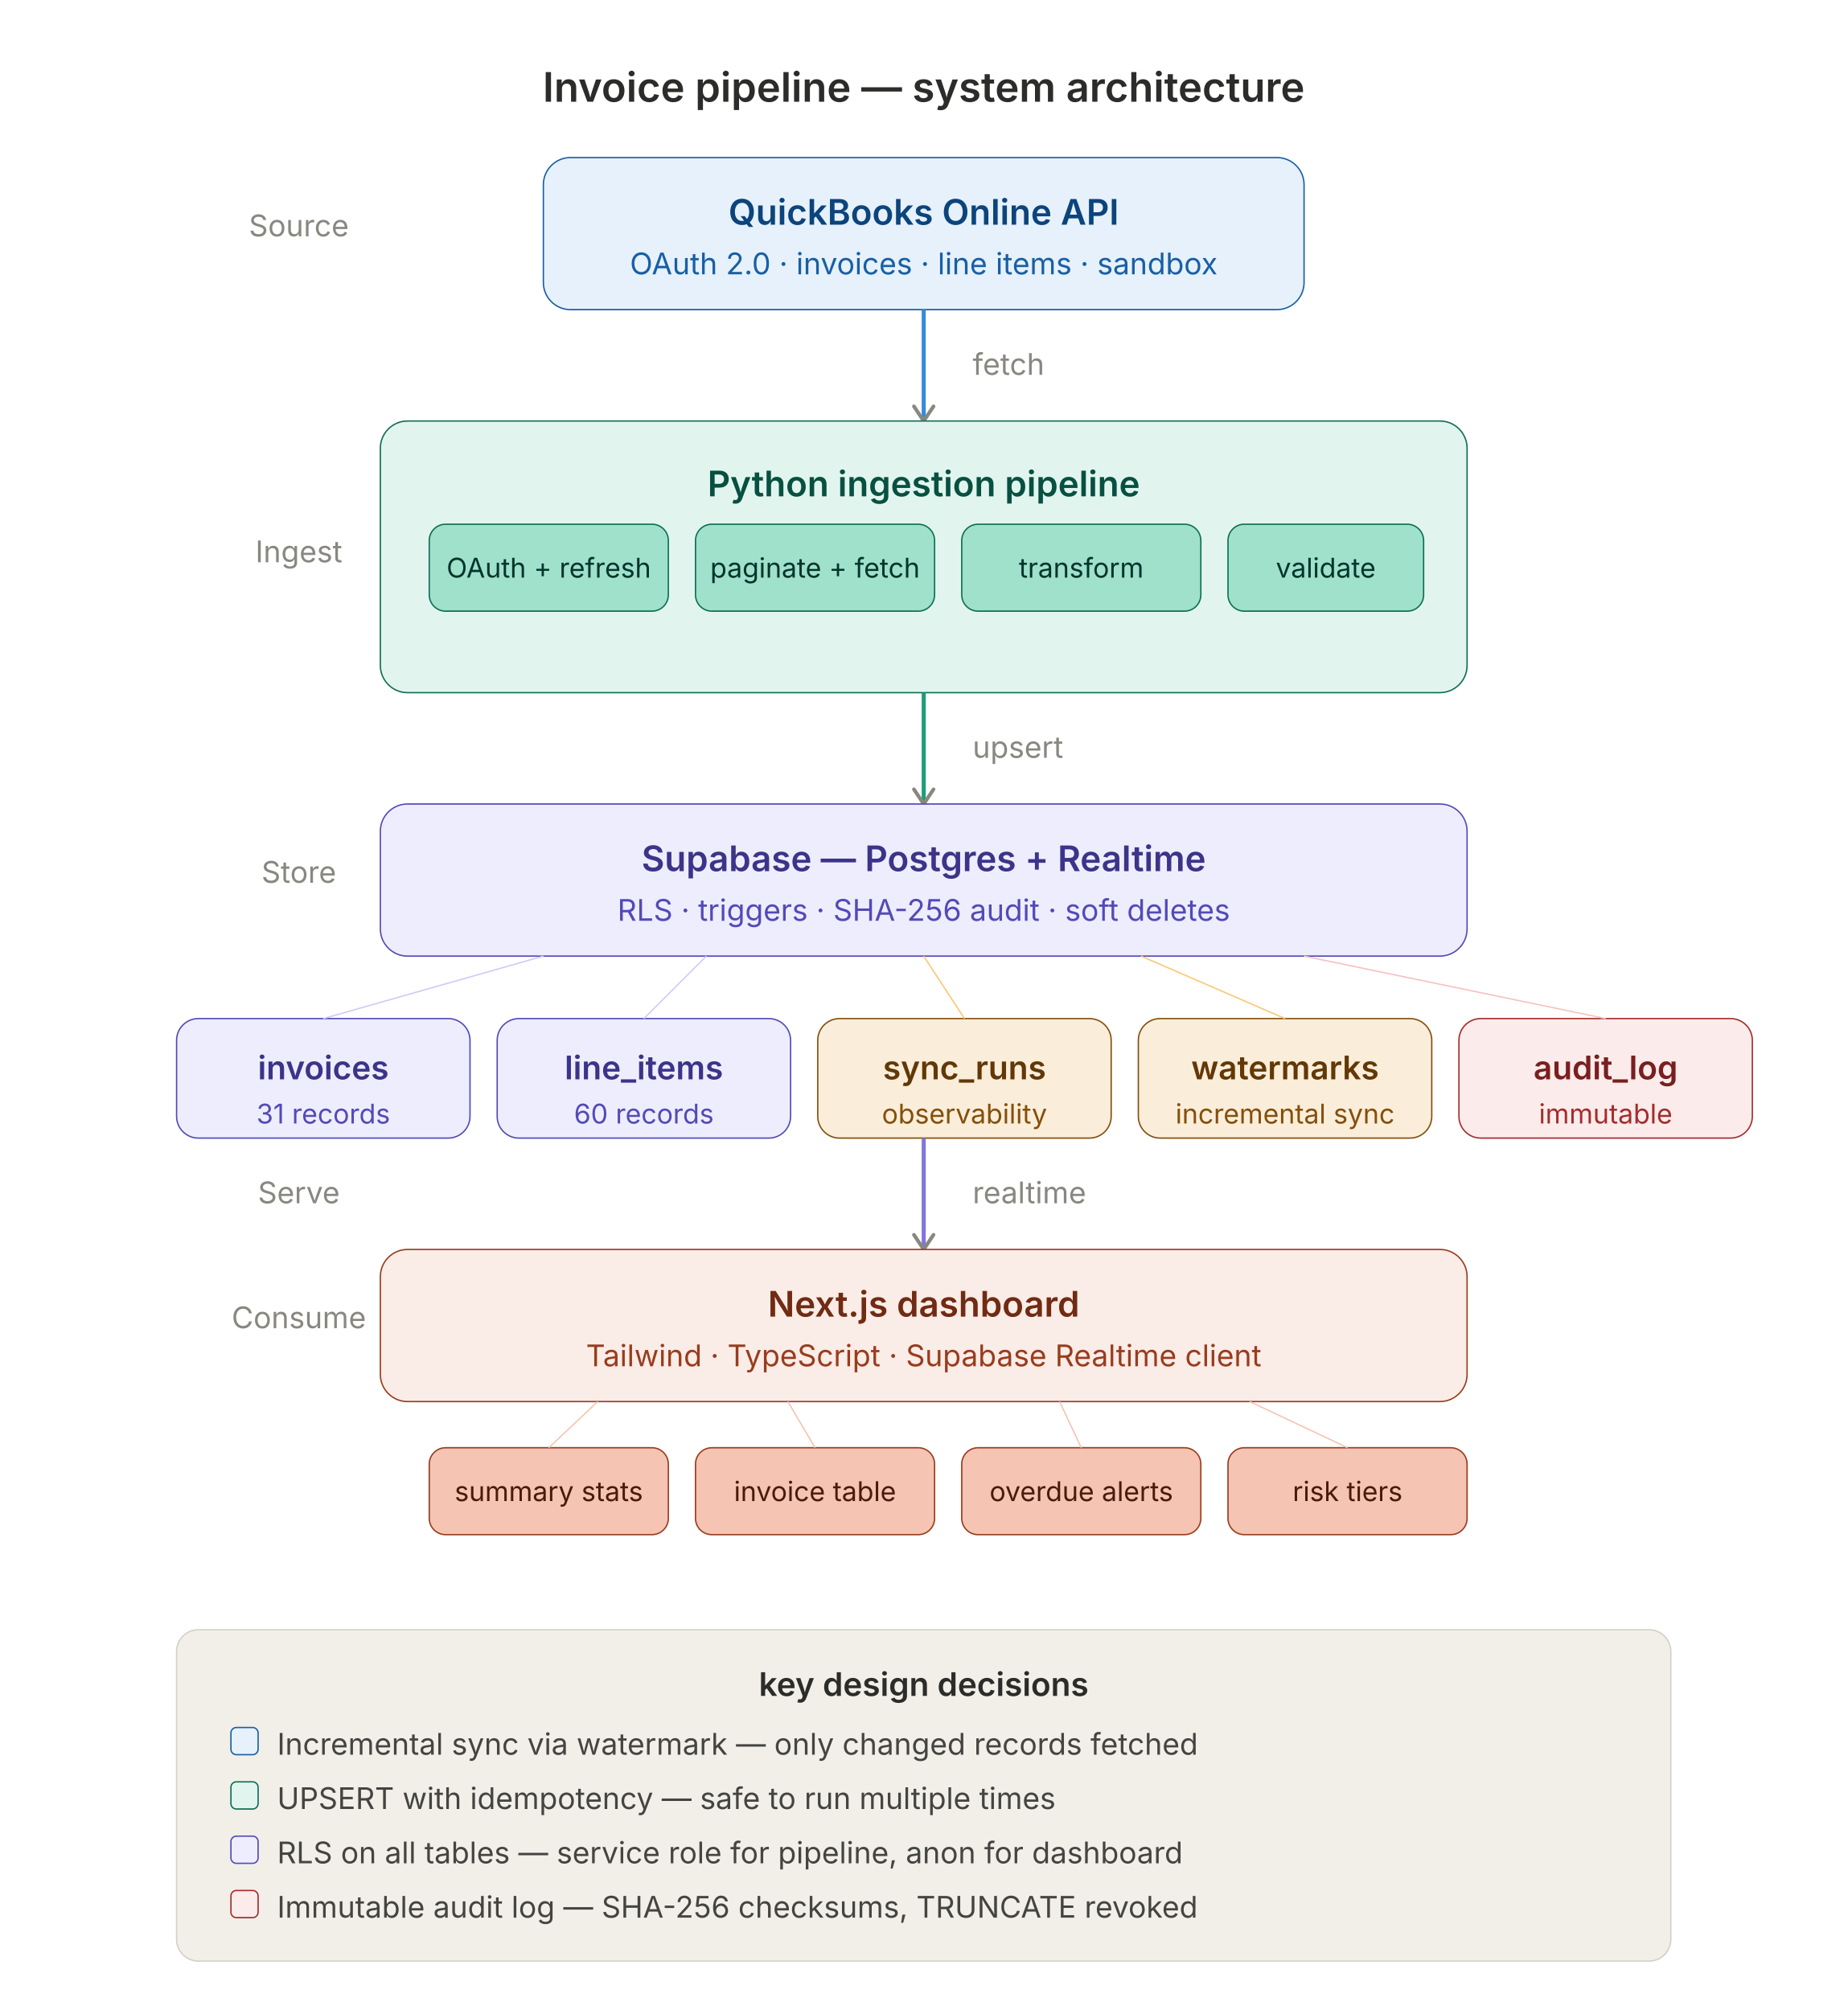
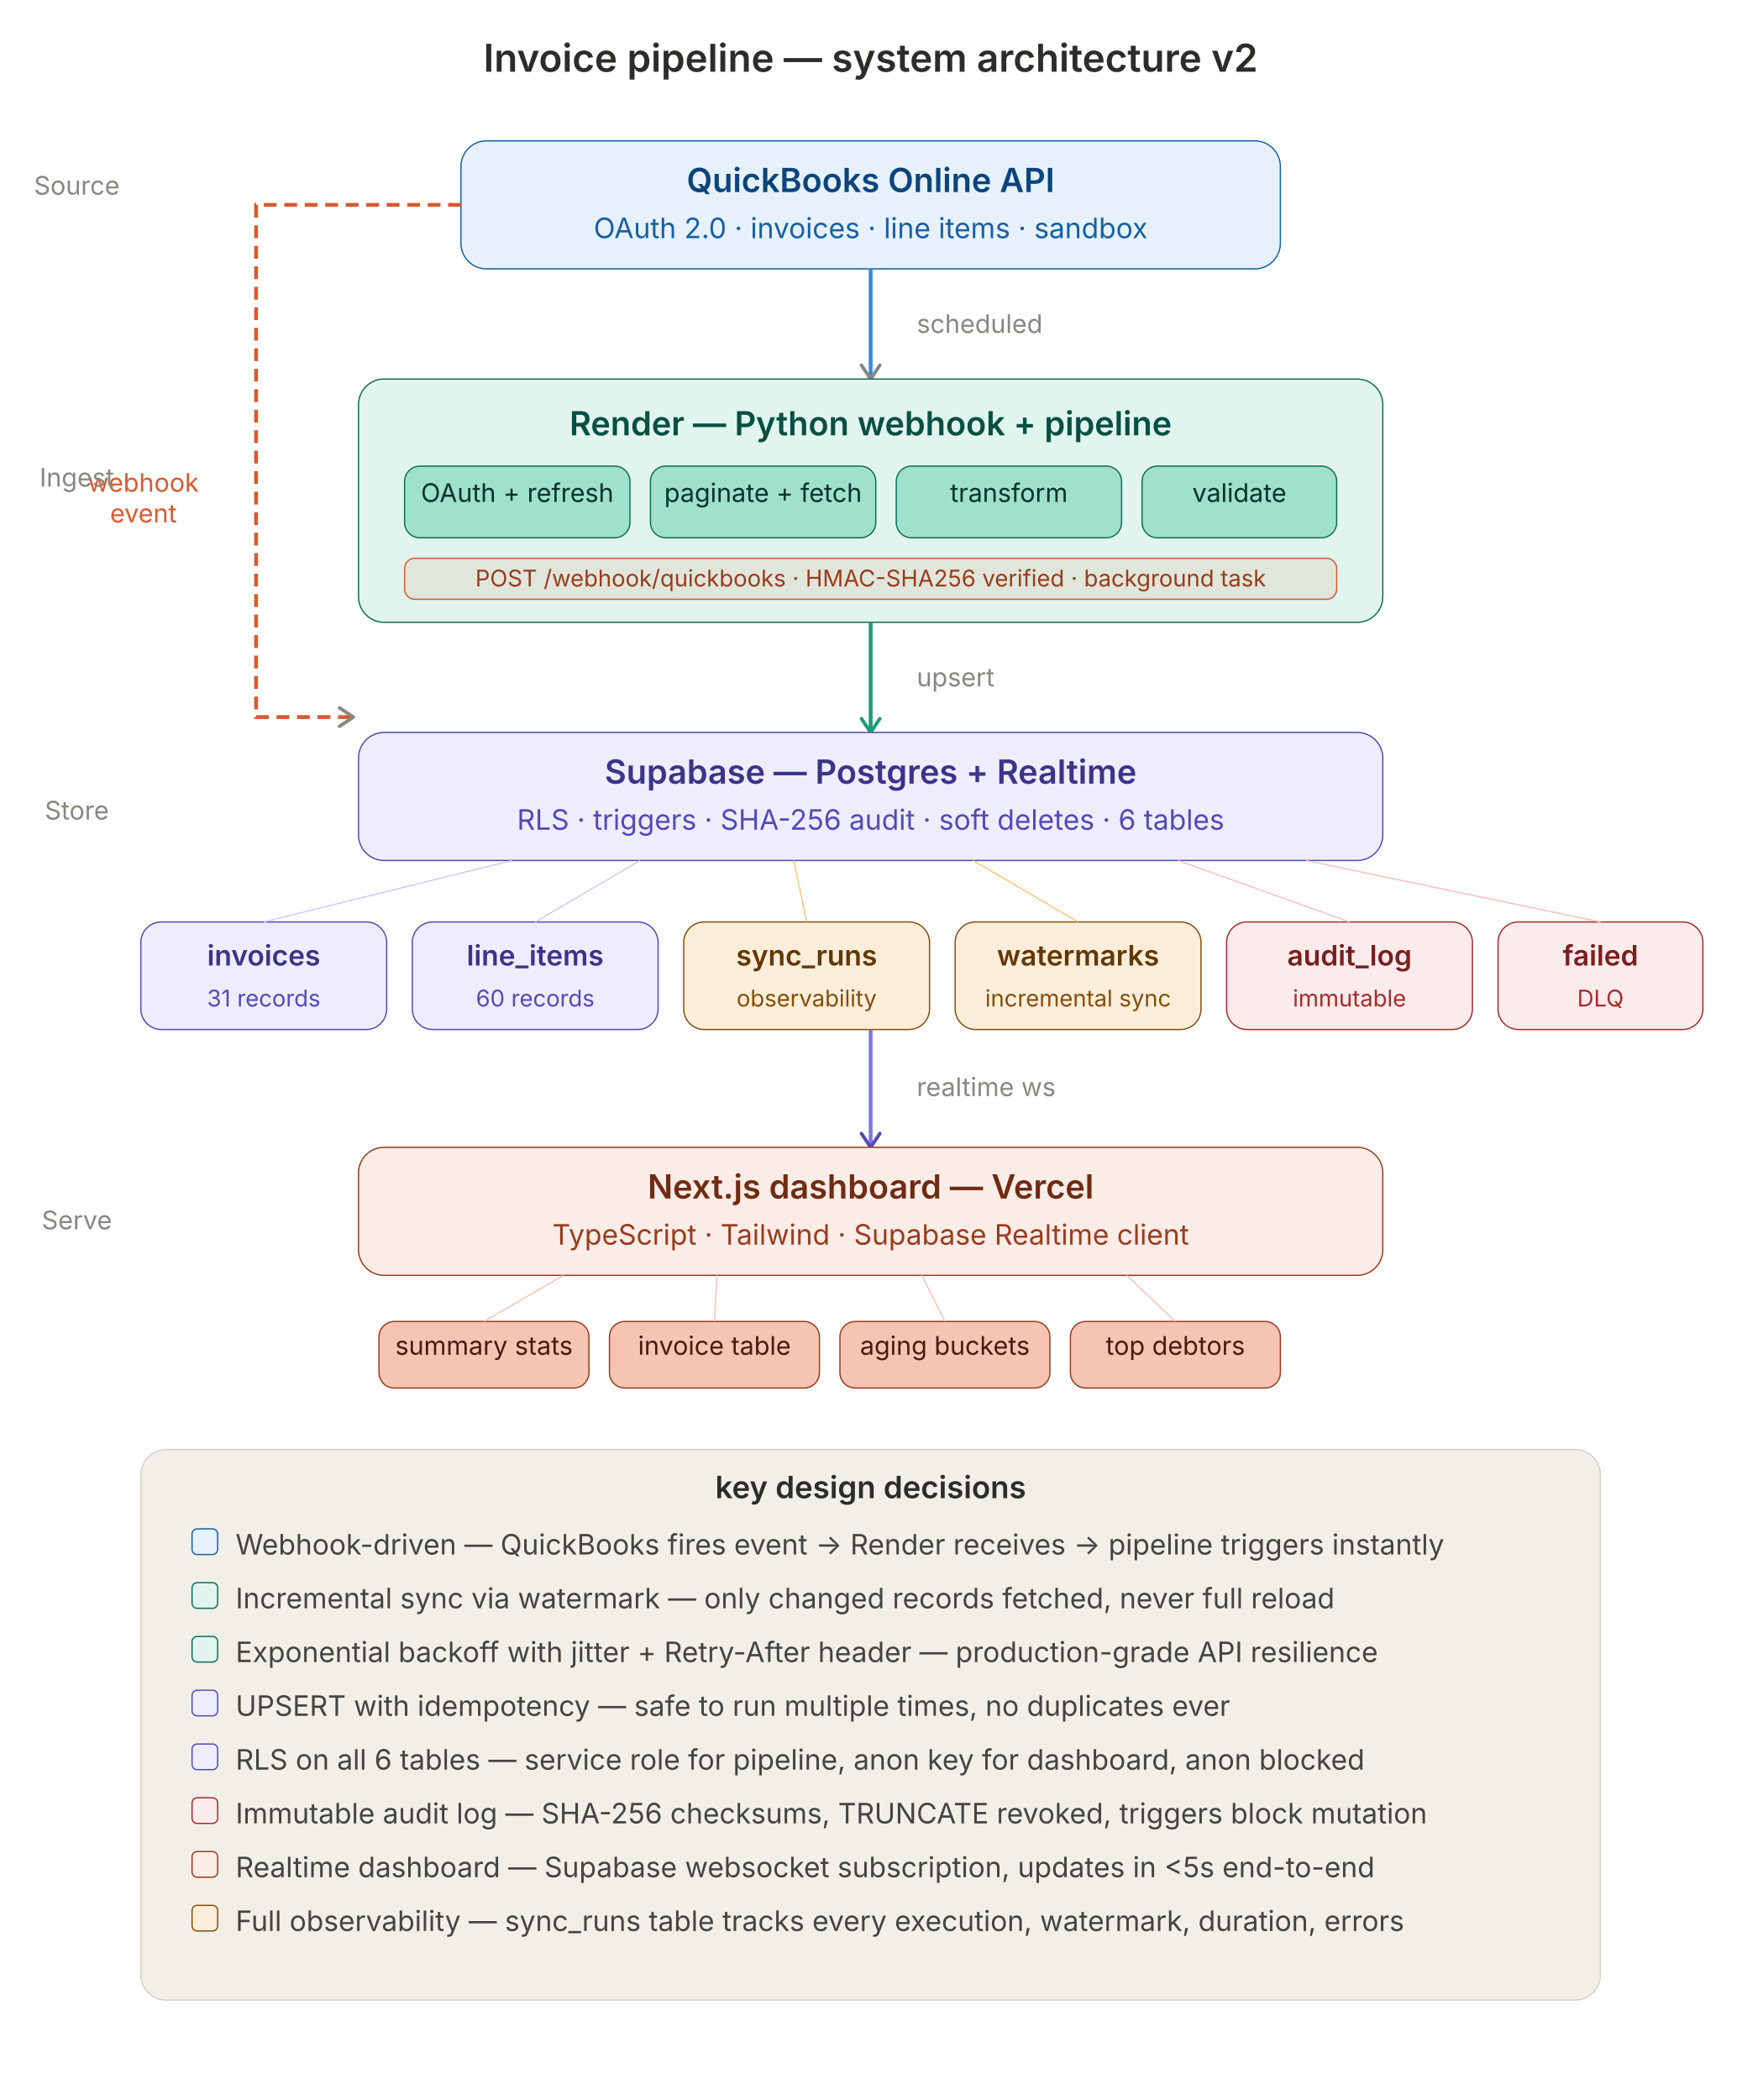
- <svg xmlns="http://www.w3.org/2000/svg" width="100%" viewBox="0 0 680 740" style="background:#ffffff;font-family:system-ui,-apple-system,sans-serif">
+ <svg xmlns="http://www.w3.org/2000/svg" width="100%" viewBox="0 0 680 820" style="background:#ffffff;font-family:system-ui,-apple-system,sans-serif">
  <defs>
    <marker id="arrow" viewBox="0 0 10 10" refX="8" refY="5" markerWidth="6" markerHeight="6" orient="auto-start-reverse">
      <path d="M2 1L8 5L2 9" fill="none" stroke="#888780" stroke-width="1.5" stroke-linecap="round" stroke-linejoin="round" />
    </marker>
+     <marker id="arrow-green" viewBox="0 0 10 10" refX="8" refY="5" markerWidth="6" markerHeight="6" orient="auto-start-reverse">
+       <path d="M2 1L8 5L2 9" fill="none" stroke="#1D9E75" stroke-width="1.5" stroke-linecap="round" stroke-linejoin="round" />
+     </marker>
+     <marker id="arrow-purple" viewBox="0 0 10 10" refX="8" refY="5" markerWidth="6" markerHeight="6" orient="auto-start-reverse">
+       <path d="M2 1L8 5L2 9" fill="none" stroke="#534AB7" stroke-width="1.5" stroke-linecap="round" stroke-linejoin="round" />
+     </marker>
  </defs>
-   <text x="340" y="32" text-anchor="middle" dominant-baseline="central" font-size="15" font-weight="600" fill="#2C2C2A">Invoice pipeline — system architecture</text>
-   <rect x="200" y="58" width="280" height="56" rx="10" fill="#E6F1FB" stroke="#185FA5" stroke-width="0.5" />
-   <text x="340" y="78" text-anchor="middle" dominant-baseline="central" font-size="13" font-weight="600" fill="#0C447C">QuickBooks Online API</text>
-   <text x="340" y="97" text-anchor="middle" dominant-baseline="central" font-size="11" fill="#185FA5">OAuth 2.0 · invoices · line items · sandbox</text>
-   <text x="110" y="87" text-anchor="middle" font-size="11" fill="#888780">Source</text>
-   <line x1="340" y1="114" x2="340" y2="155" stroke="#378ADD" stroke-width="1.5" marker-end="url(#arrow)" />
-   <text x="358" y="138" font-size="11" fill="#888780">fetch</text>
-   <rect x="140" y="155" width="400" height="100" rx="10" fill="#E1F5EE" stroke="#0F6E56" stroke-width="0.5" />
-   <text x="340" y="178" text-anchor="middle" dominant-baseline="central" font-size="13" font-weight="600" fill="#085041">Python ingestion pipeline</text>
-   <rect x="158" y="193" width="88" height="32" rx="6" fill="#9FE1CB" stroke="#0F6E56" stroke-width="0.5" />
-   <text x="202" y="209" text-anchor="middle" dominant-baseline="central" font-size="10" fill="#04342C">OAuth + refresh</text>
-   <rect x="256" y="193" width="88" height="32" rx="6" fill="#9FE1CB" stroke="#0F6E56" stroke-width="0.5" />
-   <text x="300" y="209" text-anchor="middle" dominant-baseline="central" font-size="10" fill="#04342C">paginate + fetch</text>
-   <rect x="354" y="193" width="88" height="32" rx="6" fill="#9FE1CB" stroke="#0F6E56" stroke-width="0.5" />
-   <text x="398" y="209" text-anchor="middle" dominant-baseline="central" font-size="10" fill="#04342C">transform</text>
-   <rect x="452" y="193" width="72" height="32" rx="6" fill="#9FE1CB" stroke="#0F6E56" stroke-width="0.5" />
-   <text x="488" y="209" text-anchor="middle" dominant-baseline="central" font-size="10" fill="#04342C">validate</text>
-   <text x="110" y="207" text-anchor="middle" font-size="11" fill="#888780">Ingest</text>
-   <line x1="340" y1="255" x2="340" y2="296" stroke="#1D9E75" stroke-width="1.5" marker-end="url(#arrow)" />
-   <text x="358" y="279" font-size="11" fill="#888780">upsert</text>
-   <rect x="140" y="296" width="400" height="56" rx="10" fill="#EEEDFE" stroke="#534AB7" stroke-width="0.5" />
-   <text x="340" y="316" text-anchor="middle" dominant-baseline="central" font-size="13" font-weight="600" fill="#3C3489">Supabase — Postgres + Realtime</text>
-   <text x="340" y="335" text-anchor="middle" dominant-baseline="central" font-size="11" fill="#534AB7">RLS · triggers · SHA-256 audit · soft deletes</text>
-   <text x="110" y="325" text-anchor="middle" font-size="11" fill="#888780">Store</text>
-   <rect x="65" y="375" width="108" height="44" rx="8" fill="#EEEDFE" stroke="#534AB7" stroke-width="0.5" />
-   <text x="119" y="393" text-anchor="middle" dominant-baseline="central" font-size="12" font-weight="600" fill="#3C3489">invoices</text>
-   <text x="119" y="410" text-anchor="middle" dominant-baseline="central" font-size="10" fill="#534AB7">31 records</text>
-   <rect x="183" y="375" width="108" height="44" rx="8" fill="#EEEDFE" stroke="#534AB7" stroke-width="0.5" />
-   <text x="237" y="393" text-anchor="middle" dominant-baseline="central" font-size="12" font-weight="600" fill="#3C3489">line_items</text>
-   <text x="237" y="410" text-anchor="middle" dominant-baseline="central" font-size="10" fill="#534AB7">60 records</text>
-   <rect x="301" y="375" width="108" height="44" rx="8" fill="#FAEEDA" stroke="#854F0B" stroke-width="0.5" />
-   <text x="355" y="393" text-anchor="middle" dominant-baseline="central" font-size="12" font-weight="600" fill="#633806">sync_runs</text>
-   <text x="355" y="410" text-anchor="middle" dominant-baseline="central" font-size="10" fill="#854F0B">observability</text>
-   <rect x="419" y="375" width="108" height="44" rx="8" fill="#FAEEDA" stroke="#854F0B" stroke-width="0.5" />
-   <text x="473" y="393" text-anchor="middle" dominant-baseline="central" font-size="12" font-weight="600" fill="#633806">watermarks</text>
-   <text x="473" y="410" text-anchor="middle" dominant-baseline="central" font-size="10" fill="#854F0B">incremental sync</text>
-   <rect x="537" y="375" width="108" height="44" rx="8" fill="#FCEBEB" stroke="#A32D2D" stroke-width="0.5" />
-   <text x="591" y="393" text-anchor="middle" dominant-baseline="central" font-size="12" font-weight="600" fill="#791F1F">audit_log</text>
-   <text x="591" y="410" text-anchor="middle" dominant-baseline="central" font-size="10" fill="#A32D2D">immutable</text>
-   <line x1="200" y1="352" x2="119" y2="375" stroke="#CECBF6" stroke-width="0.5" />
-   <line x1="260" y1="352" x2="237" y2="375" stroke="#CECBF6" stroke-width="0.5" />
-   <line x1="340" y1="352" x2="355" y2="375" stroke="#FAC775" stroke-width="0.5" />
-   <line x1="420" y1="352" x2="473" y2="375" stroke="#FAC775" stroke-width="0.5" />
-   <line x1="480" y1="352" x2="591" y2="375" stroke="#F7C1C1" stroke-width="0.5" />
-   <line x1="340" y1="419" x2="340" y2="460" stroke="#7F77DD" stroke-width="1.5" marker-end="url(#arrow)" />
-   <text x="358" y="443" font-size="11" fill="#888780">realtime</text>
-   <text x="110" y="443" text-anchor="middle" font-size="11" fill="#888780">Serve</text>
-   <rect x="140" y="460" width="400" height="56" rx="10" fill="#FAECE7" stroke="#993C1D" stroke-width="0.5" />
-   <text x="340" y="480" text-anchor="middle" dominant-baseline="central" font-size="13" font-weight="600" fill="#712B13">Next.js dashboard</text>
-   <text x="340" y="499" text-anchor="middle" dominant-baseline="central" font-size="11" fill="#993C1D">Tailwind · TypeScript · Supabase Realtime client</text>
-   <text x="110" y="489" text-anchor="middle" font-size="11" fill="#888780">Consume</text>
-   <rect x="158" y="533" width="88" height="32" rx="6" fill="#F5C4B3" stroke="#993C1D" stroke-width="0.5" />
-   <text x="202" y="549" text-anchor="middle" dominant-baseline="central" font-size="10" fill="#4A1B0C">summary stats</text>
-   <rect x="256" y="533" width="88" height="32" rx="6" fill="#F5C4B3" stroke="#993C1D" stroke-width="0.5" />
-   <text x="300" y="549" text-anchor="middle" dominant-baseline="central" font-size="10" fill="#4A1B0C">invoice table</text>
-   <rect x="354" y="533" width="88" height="32" rx="6" fill="#F5C4B3" stroke="#993C1D" stroke-width="0.5" />
-   <text x="398" y="549" text-anchor="middle" dominant-baseline="central" font-size="10" fill="#4A1B0C">overdue alerts</text>
-   <rect x="452" y="533" width="88" height="32" rx="6" fill="#F5C4B3" stroke="#993C1D" stroke-width="0.5" />
-   <text x="496" y="549" text-anchor="middle" dominant-baseline="central" font-size="10" fill="#4A1B0C">risk tiers</text>
-   <line x1="220" y1="516" x2="202" y2="533" stroke="#F5C4B3" stroke-width="0.5" />
-   <line x1="290" y1="516" x2="300" y2="533" stroke="#F5C4B3" stroke-width="0.5" />
-   <line x1="390" y1="516" x2="398" y2="533" stroke="#F5C4B3" stroke-width="0.5" />
-   <line x1="460" y1="516" x2="496" y2="533" stroke="#F5C4B3" stroke-width="0.5" />
-   <rect x="65" y="600" width="550" height="122" rx="8" fill="#F1EFE8" stroke="#D3D1C7" stroke-width="0.5" />
-   <text x="340" y="620" text-anchor="middle" dominant-baseline="central" font-size="12" font-weight="600" fill="#2C2C2A">key design decisions</text>
-   <rect x="85" y="636" width="10" height="10" rx="2" fill="#E6F1FB" stroke="#185FA5" stroke-width="0.5" />
-   <text x="102" y="646" font-size="11" fill="#444441">Incremental sync via watermark — only changed records fetched</text>
-   <rect x="85" y="656" width="10" height="10" rx="2" fill="#E1F5EE" stroke="#0F6E56" stroke-width="0.5" />
-   <text x="102" y="666" font-size="11" fill="#444441">UPSERT with idempotency — safe to run multiple times</text>
-   <rect x="85" y="676" width="10" height="10" rx="2" fill="#EEEDFE" stroke="#534AB7" stroke-width="0.5" />
-   <text x="102" y="686" font-size="11" fill="#444441">RLS on all tables — service role for pipeline, anon for dashboard</text>
-   <rect x="85" y="696" width="10" height="10" rx="2" fill="#FCEBEB" stroke="#A32D2D" stroke-width="0.5" />
-   <text x="102" y="706" font-size="11" fill="#444441">Immutable audit log — SHA-256 checksums, TRUNCATE revoked</text>
+   <text x="340" y="28" text-anchor="middle" font-size="15" font-weight="600" fill="#2C2C2A">Invoice pipeline — system architecture v2</text>
+   <text x="30" y="76" font-size="10" fill="#888780" text-anchor="middle">Source</text>
+   <rect x="180" y="55" width="320" height="50" rx="10" fill="#E6F1FB" stroke="#185FA5" stroke-width="0.5" />
+   <text x="340" y="75" text-anchor="middle" font-size="13" font-weight="600" fill="#0C447C">QuickBooks Online API</text>
+   <text x="340" y="93" text-anchor="middle" font-size="11" fill="#185FA5">OAuth 2.0 · invoices · line items · sandbox</text>
+   <path d="M180 80 L100 80 L100 280 L138 280" fill="none" stroke="#D85A30" stroke-width="1.5" stroke-dasharray="5 3" marker-end="url(#arrow)" />
+   <text x="56" y="192" font-size="10" fill="#D85A30" text-anchor="middle">webhook</text>
+   <text x="56" y="204" font-size="10" fill="#D85A30" text-anchor="middle">event</text>
+   <line x1="340" y1="105" x2="340" y2="148" stroke="#378ADD" stroke-width="1.5" marker-end="url(#arrow)" />
+   <text x="358" y="130" font-size="10" fill="#888780">scheduled</text>
+   <text x="30" y="190" font-size="10" fill="#888780" text-anchor="middle">Ingest</text>
+   <rect x="140" y="148" width="400" height="95" rx="10" fill="#E1F5EE" stroke="#0F6E56" stroke-width="0.5" />
+   <text x="340" y="170" text-anchor="middle" font-size="13" font-weight="600" fill="#085041">Render — Python webhook + pipeline</text>
+   <rect x="158" y="182" width="88" height="28" rx="6" fill="#9FE1CB" stroke="#0F6E56" stroke-width="0.5" />
+   <text x="202" y="196" text-anchor="middle" font-size="10" fill="#04342C">OAuth + refresh</text>
+   <rect x="254" y="182" width="88" height="28" rx="6" fill="#9FE1CB" stroke="#0F6E56" stroke-width="0.5" />
+   <text x="298" y="196" text-anchor="middle" font-size="10" fill="#04342C">paginate + fetch</text>
+   <rect x="350" y="182" width="88" height="28" rx="6" fill="#9FE1CB" stroke="#0F6E56" stroke-width="0.5" />
+   <text x="394" y="196" text-anchor="middle" font-size="10" fill="#04342C">transform</text>
+   <rect x="446" y="182" width="76" height="28" rx="6" fill="#9FE1CB" stroke="#0F6E56" stroke-width="0.5" />
+   <text x="484" y="196" text-anchor="middle" font-size="10" fill="#04342C">validate</text>
+   <rect x="158" y="218" width="364" height="16" rx="4" fill="rgba(216,90,48,0.1)" stroke="#D85A30" stroke-width="0.5" />
+   <text x="340" y="229" text-anchor="middle" font-size="9" fill="#993C1D">POST /webhook/quickbooks · HMAC-SHA256 verified · background task</text>
+   <line x1="340" y1="243" x2="340" y2="286" stroke="#1D9E75" stroke-width="1.5" marker-end="url(#arrow-green)" />
+   <text x="358" y="268" font-size="10" fill="#888780">upsert</text>
+   <text x="30" y="320" font-size="10" fill="#888780" text-anchor="middle">Store</text>
+   <rect x="140" y="286" width="400" height="50" rx="10" fill="#EEEDFE" stroke="#534AB7" stroke-width="0.5" />
+   <text x="340" y="306" text-anchor="middle" font-size="13" font-weight="600" fill="#3C3489">Supabase — Postgres + Realtime</text>
+   <text x="340" y="324" text-anchor="middle" font-size="11" fill="#534AB7">RLS · triggers · SHA-256 audit · soft deletes · 6 tables</text>
+   <rect x="55" y="360" width="96" height="42" rx="8" fill="#EEEDFE" stroke="#534AB7" stroke-width="0.5" />
+   <text x="103" y="377" text-anchor="middle" font-size="11" font-weight="600" fill="#3C3489">invoices</text>
+   <text x="103" y="393" text-anchor="middle" font-size="9" fill="#534AB7">31 records</text>
+   <rect x="161" y="360" width="96" height="42" rx="8" fill="#EEEDFE" stroke="#534AB7" stroke-width="0.5" />
+   <text x="209" y="377" text-anchor="middle" font-size="11" font-weight="600" fill="#3C3489">line_items</text>
+   <text x="209" y="393" text-anchor="middle" font-size="9" fill="#534AB7">60 records</text>
+   <rect x="267" y="360" width="96" height="42" rx="8" fill="#FAEEDA" stroke="#854F0B" stroke-width="0.5" />
+   <text x="315" y="377" text-anchor="middle" font-size="11" font-weight="600" fill="#633806">sync_runs</text>
+   <text x="315" y="393" text-anchor="middle" font-size="9" fill="#854F0B">observability</text>
+   <rect x="373" y="360" width="96" height="42" rx="8" fill="#FAEEDA" stroke="#854F0B" stroke-width="0.5" />
+   <text x="421" y="377" text-anchor="middle" font-size="11" font-weight="600" fill="#633806">watermarks</text>
+   <text x="421" y="393" text-anchor="middle" font-size="9" fill="#854F0B">incremental sync</text>
+   <rect x="479" y="360" width="96" height="42" rx="8" fill="#FCEBEB" stroke="#A32D2D" stroke-width="0.5" />
+   <text x="527" y="377" text-anchor="middle" font-size="11" font-weight="600" fill="#791F1F">audit_log</text>
+   <text x="527" y="393" text-anchor="middle" font-size="9" fill="#A32D2D">immutable</text>
+   <rect x="585" y="360" width="80" height="42" rx="8" fill="#FCEBEB" stroke="#A32D2D" stroke-width="0.5" />
+   <text x="625" y="377" text-anchor="middle" font-size="11" font-weight="600" fill="#791F1F">failed</text>
+   <text x="625" y="393" text-anchor="middle" font-size="9" fill="#A32D2D">DLQ</text>
+   <line x1="200" y1="336" x2="103" y2="360" stroke="#CECBF6" stroke-width="0.5" />
+   <line x1="250" y1="336" x2="209" y2="360" stroke="#CECBF6" stroke-width="0.5" />
+   <line x1="310" y1="336" x2="315" y2="360" stroke="#FAC775" stroke-width="0.5" />
+   <line x1="380" y1="336" x2="421" y2="360" stroke="#FAC775" stroke-width="0.5" />
+   <line x1="460" y1="336" x2="527" y2="360" stroke="#F7C1C1" stroke-width="0.5" />
+   <line x1="510" y1="336" x2="625" y2="360" stroke="#F7C1C1" stroke-width="0.5" />
+   <line x1="340" y1="402" x2="340" y2="448" stroke="#7F77DD" stroke-width="1.5" marker-end="url(#arrow-purple)" />
+   <text x="358" y="428" font-size="10" fill="#888780">realtime ws</text>
+   <text x="30" y="480" font-size="10" fill="#888780" text-anchor="middle">Serve</text>
+   <rect x="140" y="448" width="400" height="50" rx="10" fill="#FAECE7" stroke="#993C1D" stroke-width="0.5" />
+   <text x="340" y="468" text-anchor="middle" font-size="13" font-weight="600" fill="#712B13">Next.js dashboard — Vercel</text>
+   <text x="340" y="486" text-anchor="middle" font-size="11" fill="#993C1D">TypeScript · Tailwind · Supabase Realtime client</text>
+   <rect x="148" y="516" width="82" height="26" rx="6" fill="#F5C4B3" stroke="#993C1D" stroke-width="0.5" />
+   <text x="189" y="529" text-anchor="middle" font-size="10" fill="#4A1B0C">summary stats</text>
+   <rect x="238" y="516" width="82" height="26" rx="6" fill="#F5C4B3" stroke="#993C1D" stroke-width="0.5" />
+   <text x="279" y="529" text-anchor="middle" font-size="10" fill="#4A1B0C">invoice table</text>
+   <rect x="328" y="516" width="82" height="26" rx="6" fill="#F5C4B3" stroke="#993C1D" stroke-width="0.5" />
+   <text x="369" y="529" text-anchor="middle" font-size="10" fill="#4A1B0C">aging buckets</text>
+   <rect x="418" y="516" width="82" height="26" rx="6" fill="#F5C4B3" stroke="#993C1D" stroke-width="0.5" />
+   <text x="459" y="529" text-anchor="middle" font-size="10" fill="#4A1B0C">top debtors</text>
+   <line x1="220" y1="498" x2="189" y2="516" stroke="#F5C4B3" stroke-width="0.5" />
+   <line x1="280" y1="498" x2="279" y2="516" stroke="#F5C4B3" stroke-width="0.5" />
+   <line x1="360" y1="498" x2="369" y2="516" stroke="#F5C4B3" stroke-width="0.5" />
+   <line x1="440" y1="498" x2="459" y2="516" stroke="#F5C4B3" stroke-width="0.5" />
+   <rect x="55" y="566" width="570" height="215" rx="10" fill="#F1EFE8" stroke="#D3D1C7" stroke-width="0.5" />
+   <text x="340" y="585" text-anchor="middle" font-size="12" font-weight="600" fill="#2C2C2A">key design decisions</text>
+   <rect x="75" y="597" width="10" height="10" rx="2" fill="#E6F1FB" stroke="#185FA5" stroke-width="0.5" />
+   <text x="92" y="607" font-size="11" fill="#444441">Webhook-driven — QuickBooks fires event → Render receives → pipeline triggers instantly</text>
+   <rect x="75" y="618" width="10" height="10" rx="2" fill="#E1F5EE" stroke="#0F6E56" stroke-width="0.5" />
+   <text x="92" y="628" font-size="11" fill="#444441">Incremental sync via watermark — only changed records fetched, never full reload</text>
+   <rect x="75" y="639" width="10" height="10" rx="2" fill="#E1F5EE" stroke="#0F6E56" stroke-width="0.5" />
+   <text x="92" y="649" font-size="11" fill="#444441">Exponential backoff with jitter + Retry-After header — production-grade API resilience</text>
+   <rect x="75" y="660" width="10" height="10" rx="2" fill="#EEEDFE" stroke="#534AB7" stroke-width="0.5" />
+   <text x="92" y="670" font-size="11" fill="#444441">UPSERT with idempotency — safe to run multiple times, no duplicates ever</text>
+   <rect x="75" y="681" width="10" height="10" rx="2" fill="#EEEDFE" stroke="#534AB7" stroke-width="0.5" />
+   <text x="92" y="691" font-size="11" fill="#444441">RLS on all 6 tables — service role for pipeline, anon key for dashboard, anon blocked</text>
+   <rect x="75" y="702" width="10" height="10" rx="2" fill="#FCEBEB" stroke="#A32D2D" stroke-width="0.5" />
+   <text x="92" y="712" font-size="11" fill="#444441">Immutable audit log — SHA-256 checksums, TRUNCATE revoked, triggers block mutation</text>
+   <rect x="75" y="723" width="10" height="10" rx="2" fill="#FAECE7" stroke="#993C1D" stroke-width="0.5" />
+   <text x="92" y="733" font-size="11" fill="#444441">Realtime dashboard — Supabase websocket subscription, updates in &lt;5s end-to-end</text>
+   <rect x="75" y="744" width="10" height="10" rx="2" fill="#FAEEDA" stroke="#854F0B" stroke-width="0.5" />
+   <text x="92" y="754" font-size="11" fill="#444441">Full observability — sync_runs table tracks every execution, watermark, duration, errors</text>
</svg>
